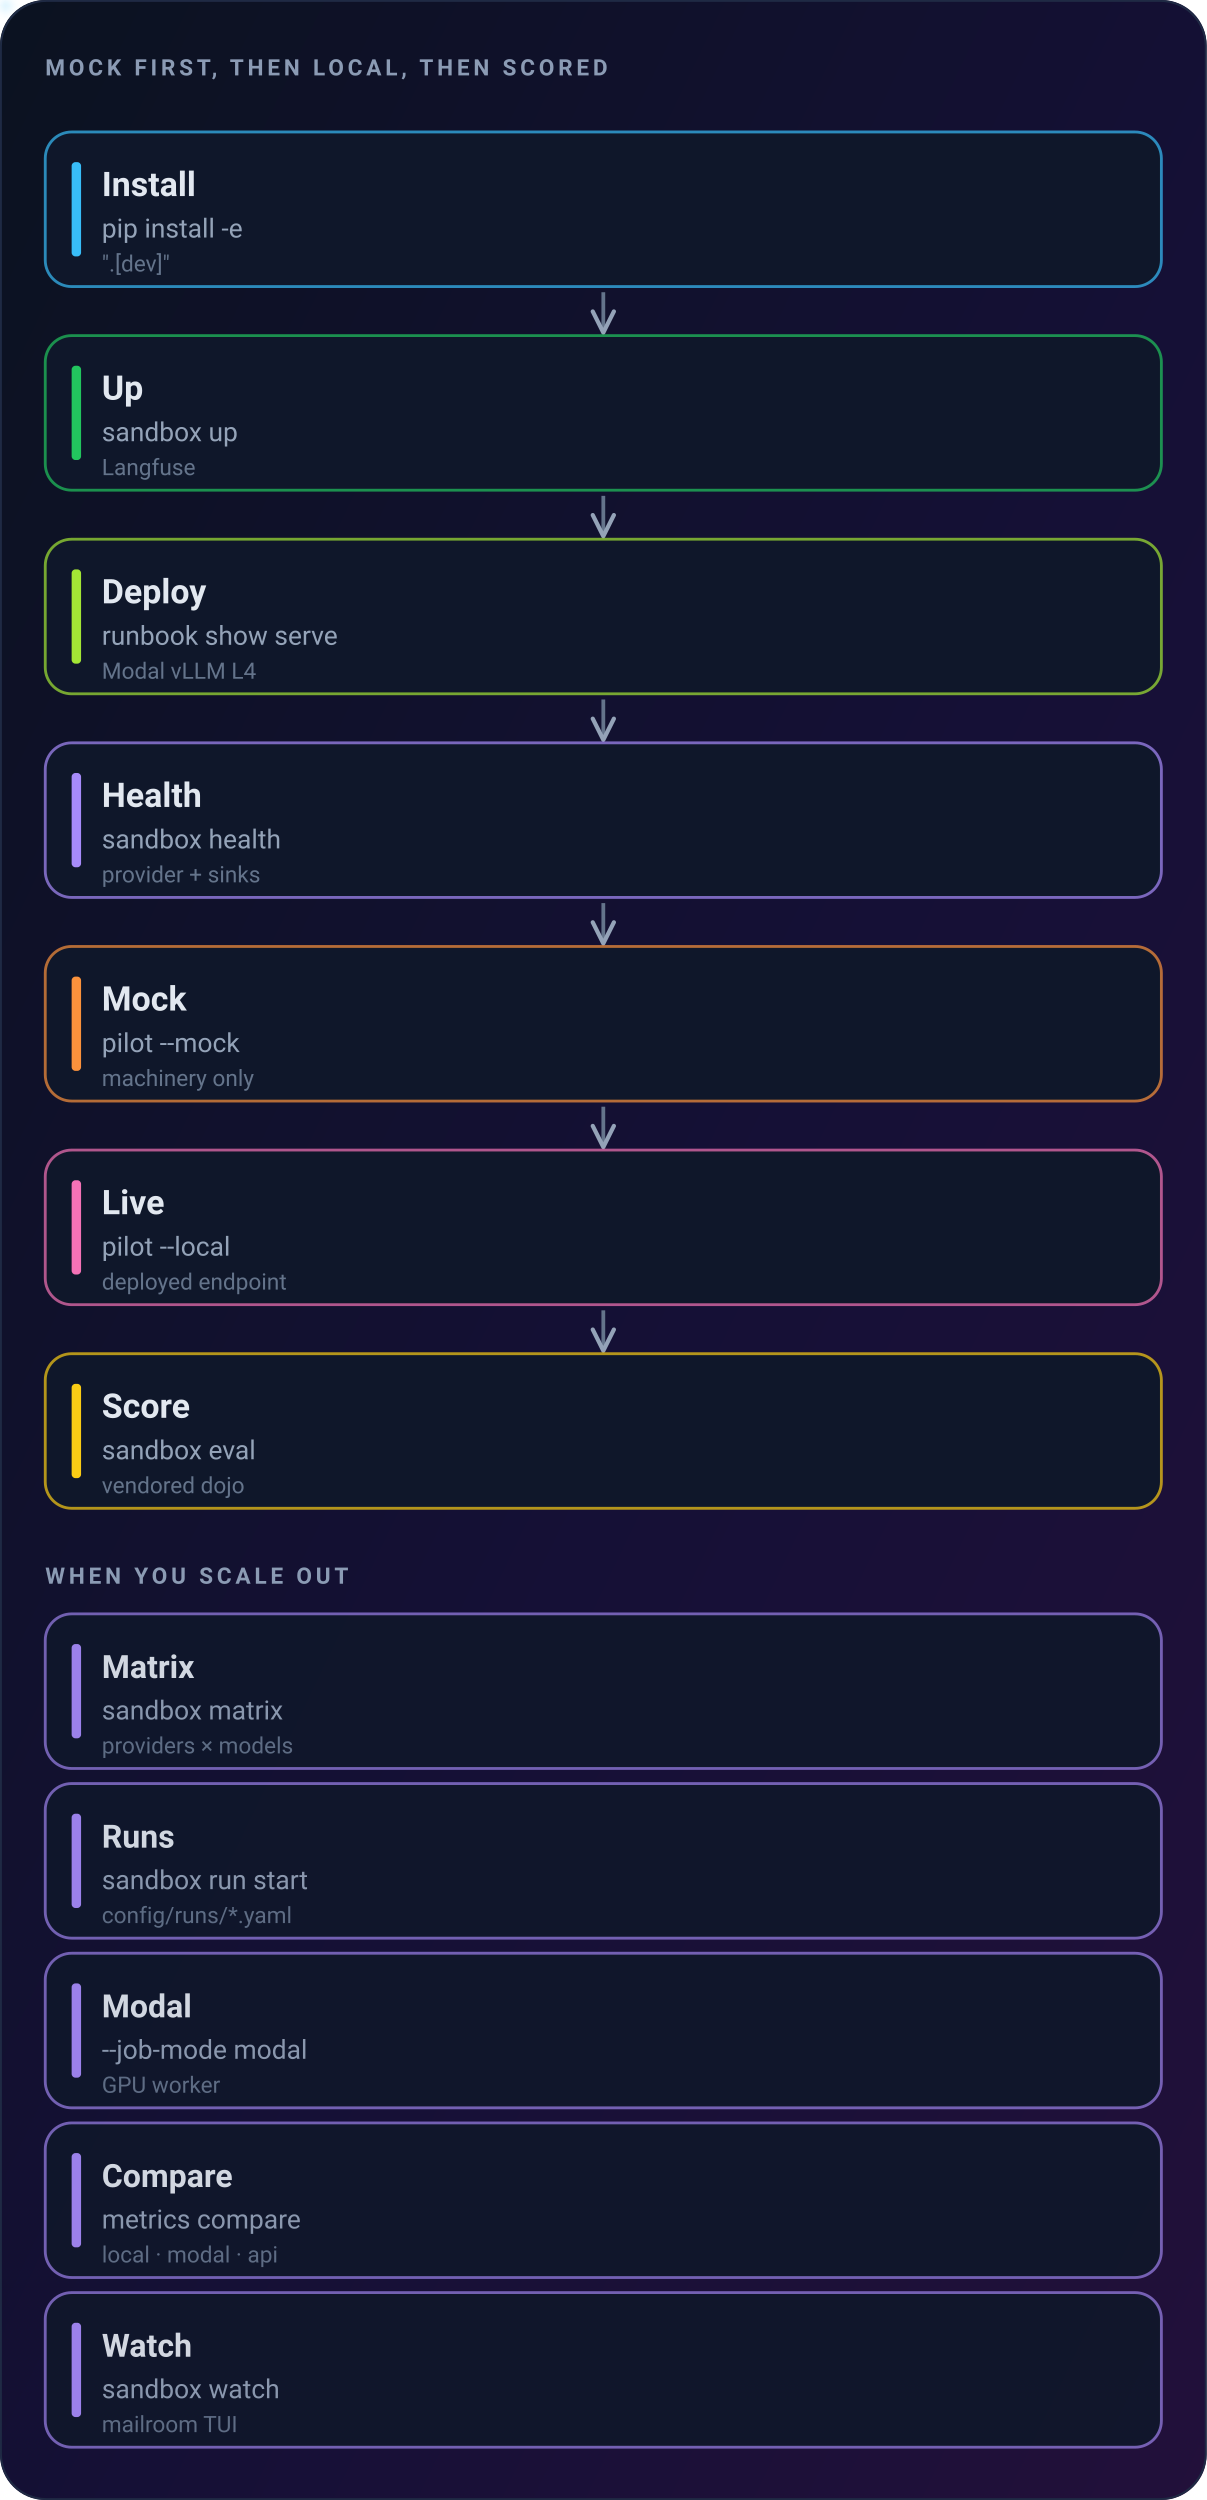
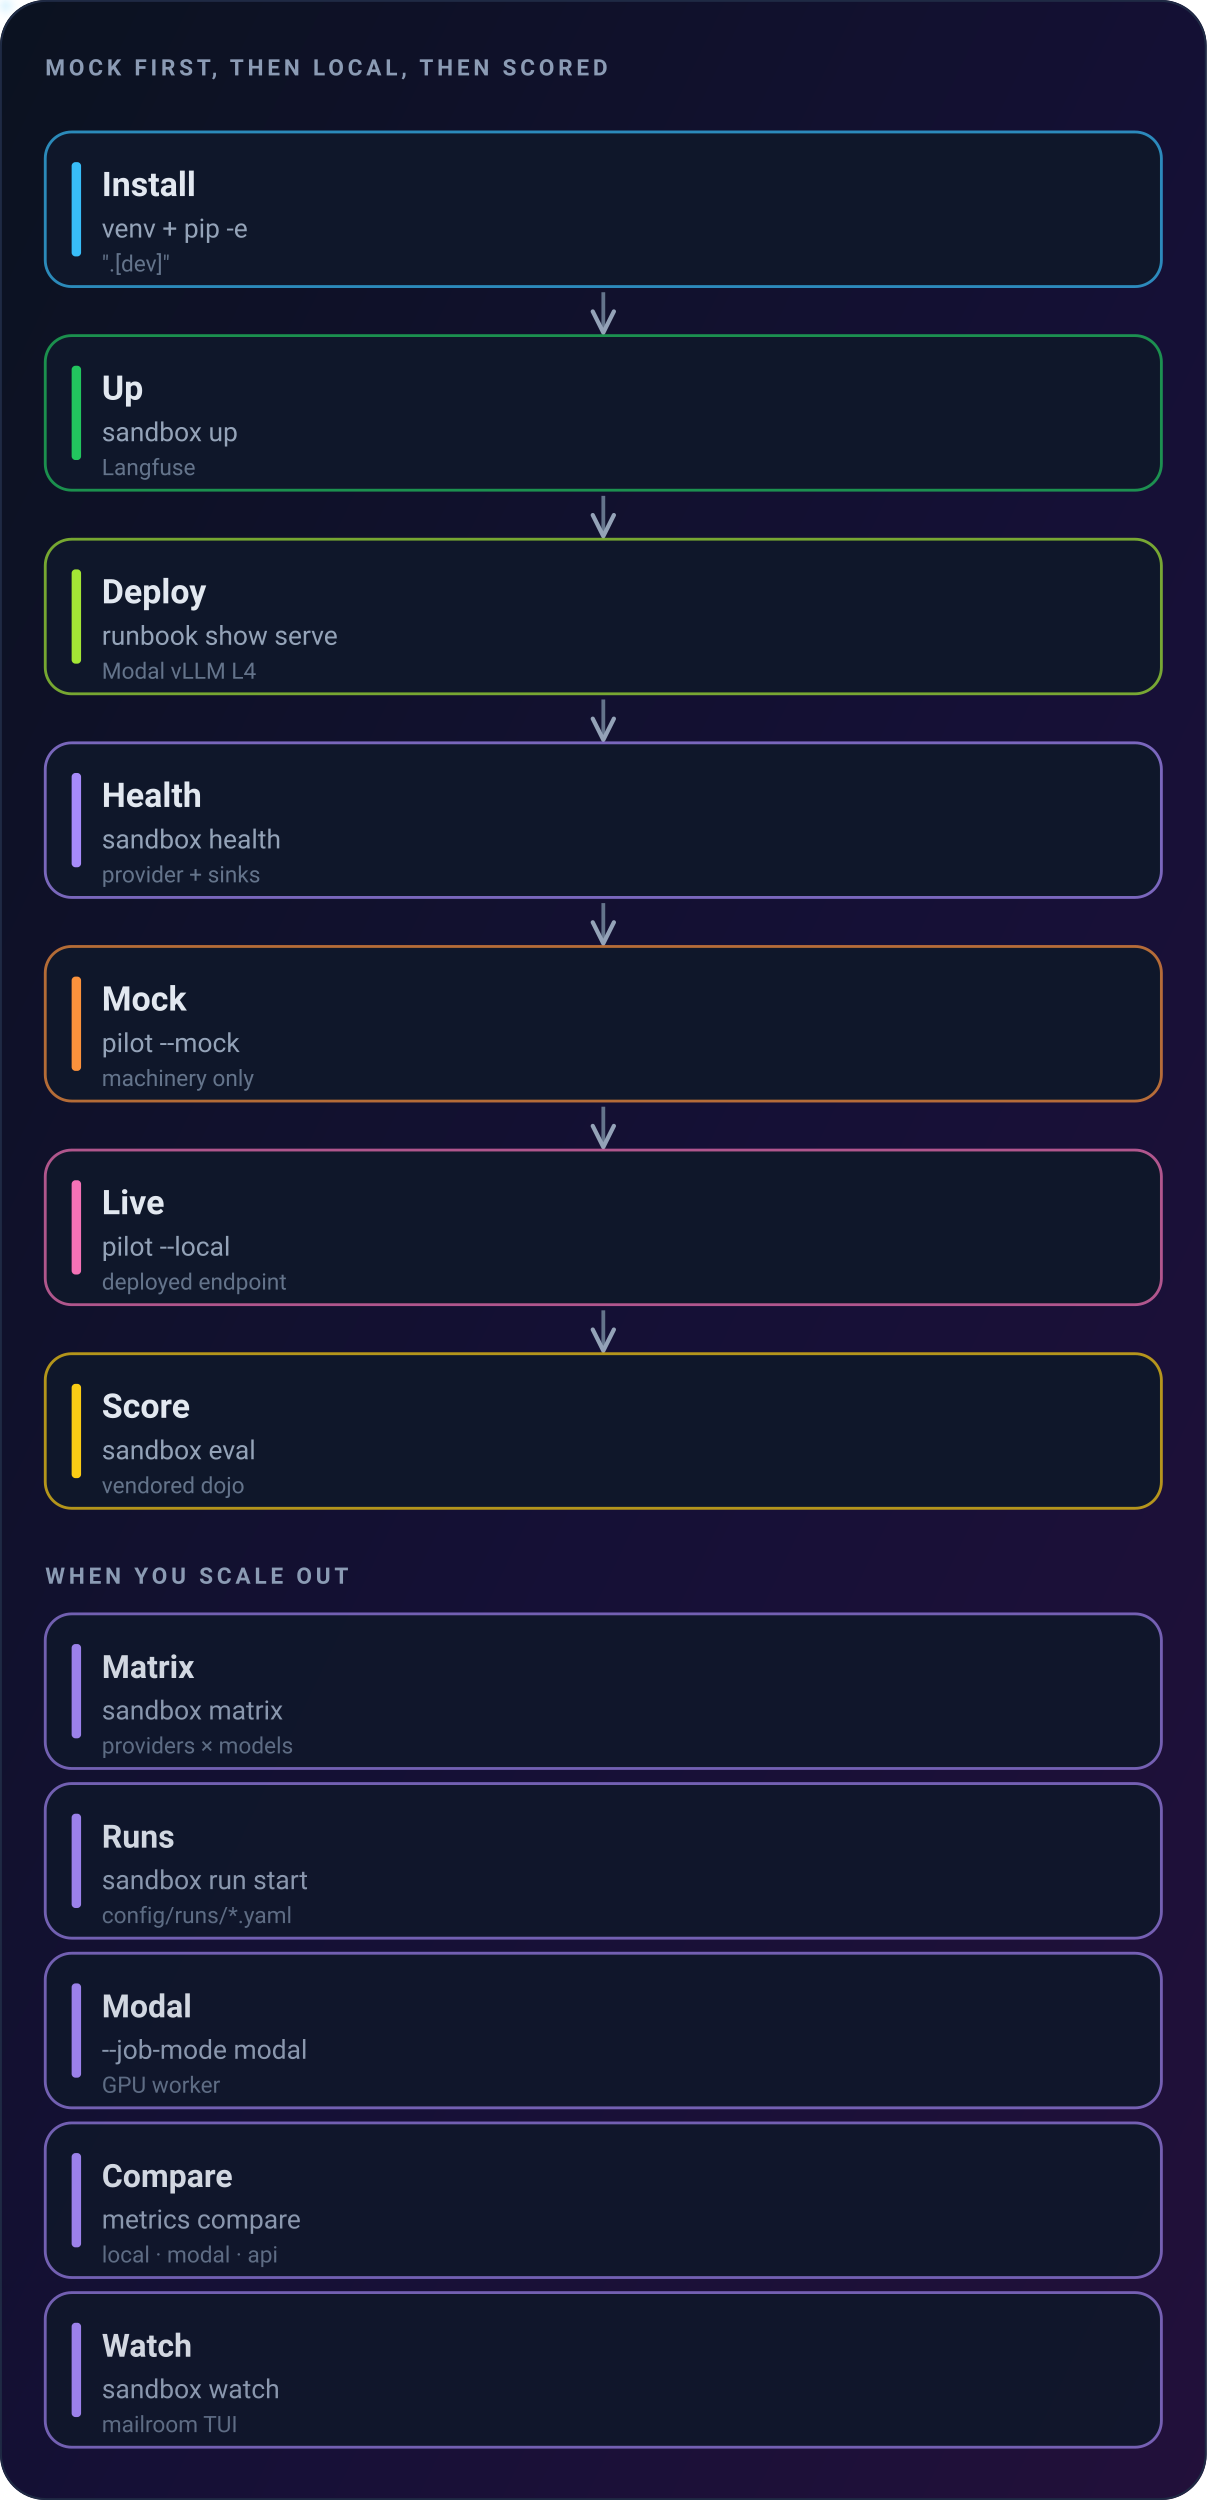
<svg xmlns="http://www.w3.org/2000/svg" viewBox="0 0 640 1326" width="640" height="1326" role="img" aria-labelledby="t d" font-family="ui-sans-serif,-apple-system,'Segoe UI',Roboto,Helvetica,Arial,sans-serif">
  <defs>
    <linearGradient id="bg" x1="0" y1="0" x2="1" y2="1">
      <stop offset="0" stop-color="#0b1220" />
      <stop offset=".55" stop-color="#151036" />
      <stop offset="1" stop-color="#22103a" />
    </linearGradient>
    <linearGradient id="ttl" x1="0" y1="0" x2="1" y2="0">
      <stop offset="0" stop-color="#7dd3fc" />
      <stop offset=".5" stop-color="#c4b5fd" />
      <stop offset="1" stop-color="#f9a8d4" />
    </linearGradient>
    <radialGradient id="glow" cx=".5" cy=".5" r=".5">
      <stop offset="0" stop-color="#a78bfa" stop-opacity=".9" />
      <stop offset="1" stop-color="#a78bfa" stop-opacity="0" />
    </radialGradient>
    <filter id="soft" x="-50%" y="-50%" width="200%" height="200%">
      <feGaussianBlur stdDeviation="3" />
    </filter>
    <marker id="arr" viewBox="0 0 10 10" refX="8" refY="5" markerWidth="7" markerHeight="7" orient="auto-start-reverse">
      <path d="M1 1 L9 5 L1 9" fill="none" stroke="#94a3b8" stroke-width="1.6" stroke-linecap="round" stroke-linejoin="round" />
    </marker>
  </defs>
  <style>@media (prefers-reduced-motion: reduce){.motion{display:none}}</style>
  <rect width="640" height="1326" rx="24" fill="url(#bg)" />
  <rect x=".5" y=".5" width="639" height="1325" rx="24" fill="none" stroke="#1f2a44" />
  <text x="24" y="40" font-size="12" fill="#8b9bb4" font-weight="700" letter-spacing="2">MOCK FIRST, THEN LOCAL, THEN SCORED</text>
  <path id="chain" d="M320 111.0 V759.0" fill="none" />
+   <circle class="motion" r="5" fill="#7dd3fc" filter="url(#soft)">
+     <animateMotion dur="6.3s" begin="0s" repeatCount="indefinite">
+       <mpath href="#chain" />
+     </animateMotion>
+   </circle>
  <rect x="24" y="70" width="592" height="82" rx="14" fill="#0f172a" stroke="#38bdf8" stroke-opacity=".7" stroke-width="1.5" />
  <rect x="38" y="86" width="5" height="50" rx="2" fill="#38bdf8" />
  <text x="54" y="104" font-size="18" fill="#e2e8f0" font-weight="700">Install</text>
-   <text x="54" y="126" font-size="14" fill="#94a3b8">pip install -e</text>
+   <text x="54" y="126" font-size="14" fill="#94a3b8">venv + pip -e</text>
  <text x="54" y="144" font-size="12" fill="#64748b">".[dev]"</text>
  <path d="M320 155 L320 175" fill="none" stroke="#64748b" stroke-width="2" marker-end="url(#arr)" />
  <rect x="24" y="178" width="592" height="82" rx="14" fill="#0f172a" stroke="#22c55e" stroke-opacity=".7" stroke-width="1.5" />
  <rect x="38" y="194" width="5" height="50" rx="2" fill="#22c55e" />
  <text x="54" y="212" font-size="18" fill="#e2e8f0" font-weight="700">Up</text>
  <text x="54" y="234" font-size="14" fill="#94a3b8">sandbox up</text>
  <text x="54" y="252" font-size="12" fill="#64748b">Langfuse</text>
  <path d="M320 263 L320 283" fill="none" stroke="#64748b" stroke-width="2" marker-end="url(#arr)" />
  <rect x="24" y="286" width="592" height="82" rx="14" fill="#0f172a" stroke="#a3e635" stroke-opacity=".7" stroke-width="1.5" />
  <rect x="38" y="302" width="5" height="50" rx="2" fill="#a3e635" />
  <text x="54" y="320" font-size="18" fill="#e2e8f0" font-weight="700">Deploy</text>
  <text x="54" y="342" font-size="14" fill="#94a3b8">runbook show serve</text>
  <text x="54" y="360" font-size="12" fill="#64748b">Modal vLLM L4</text>
  <path d="M320 371 L320 391" fill="none" stroke="#64748b" stroke-width="2" marker-end="url(#arr)" />
  <rect x="24" y="394" width="592" height="82" rx="14" fill="#0f172a" stroke="#a78bfa" stroke-opacity=".7" stroke-width="1.5" />
  <rect x="38" y="410" width="5" height="50" rx="2" fill="#a78bfa" />
  <text x="54" y="428" font-size="18" fill="#e2e8f0" font-weight="700">Health</text>
  <text x="54" y="450" font-size="14" fill="#94a3b8">sandbox health</text>
  <text x="54" y="468" font-size="12" fill="#64748b">provider + sinks</text>
  <path d="M320 479 L320 499" fill="none" stroke="#64748b" stroke-width="2" marker-end="url(#arr)" />
  <rect x="24" y="502" width="592" height="82" rx="14" fill="#0f172a" stroke="#fb923c" stroke-opacity=".7" stroke-width="1.5" />
  <rect x="38" y="518" width="5" height="50" rx="2" fill="#fb923c" />
  <text x="54" y="536" font-size="18" fill="#e2e8f0" font-weight="700">Mock</text>
  <text x="54" y="558" font-size="14" fill="#94a3b8">pilot --mock</text>
  <text x="54" y="576" font-size="12" fill="#64748b">machinery only</text>
  <path d="M320 587 L320 607" fill="none" stroke="#64748b" stroke-width="2" marker-end="url(#arr)" />
  <rect x="24" y="610" width="592" height="82" rx="14" fill="#0f172a" stroke="#f472b6" stroke-opacity=".7" stroke-width="1.5" />
  <rect x="38" y="626" width="5" height="50" rx="2" fill="#f472b6" />
  <text x="54" y="644" font-size="18" fill="#e2e8f0" font-weight="700">Live</text>
  <text x="54" y="666" font-size="14" fill="#94a3b8">pilot --local</text>
  <text x="54" y="684" font-size="12" fill="#64748b">deployed endpoint</text>
  <path d="M320 695 L320 715" fill="none" stroke="#64748b" stroke-width="2" marker-end="url(#arr)" />
  <rect x="24" y="718" width="592" height="82" rx="14" fill="#0f172a" stroke="#facc15" stroke-opacity=".7" stroke-width="1.5" />
  <rect x="38" y="734" width="5" height="50" rx="2" fill="#facc15" />
  <text x="54" y="752" font-size="18" fill="#e2e8f0" font-weight="700">Score</text>
  <text x="54" y="774" font-size="14" fill="#94a3b8">sandbox eval</text>
  <text x="54" y="792" font-size="12" fill="#64748b">vendored dojo</text>
-   <circle class="motion" r="5" fill="#7dd3fc" filter="url(#soft)">
-     <animateMotion dur="6.3s" begin="0s" repeatCount="indefinite">
-       <mpath href="#chain" />
-     </animateMotion>
-   </circle>
  <text x="24" y="840" font-size="12" fill="#8b9bb4" font-weight="700" letter-spacing="2">WHEN YOU SCALE OUT</text>
  <g opacity=".92">
    <rect x="24" y="856" width="592" height="82" rx="14" fill="#0f172a" stroke="#a78bfa" stroke-opacity=".7" stroke-width="1.5" />
    <rect x="38" y="872" width="5" height="50" rx="2" fill="#a78bfa" />
    <text x="54" y="890" font-size="17" fill="#e2e8f0" font-weight="700">Matrix</text>
    <text x="54" y="912" font-size="14" fill="#94a3b8">sandbox matrix</text>
    <text x="54" y="930" font-size="12" fill="#64748b">providers × models</text>
  </g>
  <g opacity=".92">
    <rect x="24" y="946" width="592" height="82" rx="14" fill="#0f172a" stroke="#a78bfa" stroke-opacity=".7" stroke-width="1.5" />
    <rect x="38" y="962" width="5" height="50" rx="2" fill="#a78bfa" />
    <text x="54" y="980" font-size="17" fill="#e2e8f0" font-weight="700">Runs</text>
    <text x="54" y="1002" font-size="14" fill="#94a3b8">sandbox run start</text>
    <text x="54" y="1020" font-size="12" fill="#64748b">config/runs/*.yaml</text>
  </g>
  <g opacity=".92">
    <rect x="24" y="1036" width="592" height="82" rx="14" fill="#0f172a" stroke="#a78bfa" stroke-opacity=".7" stroke-width="1.5" />
    <rect x="38" y="1052" width="5" height="50" rx="2" fill="#a78bfa" />
    <text x="54" y="1070" font-size="17" fill="#e2e8f0" font-weight="700">Modal</text>
    <text x="54" y="1092" font-size="14" fill="#94a3b8">--job-mode modal</text>
    <text x="54" y="1110" font-size="12" fill="#64748b">GPU worker</text>
  </g>
  <g opacity=".92">
    <rect x="24" y="1126" width="592" height="82" rx="14" fill="#0f172a" stroke="#a78bfa" stroke-opacity=".7" stroke-width="1.5" />
    <rect x="38" y="1142" width="5" height="50" rx="2" fill="#a78bfa" />
    <text x="54" y="1160" font-size="17" fill="#e2e8f0" font-weight="700">Compare</text>
    <text x="54" y="1182" font-size="14" fill="#94a3b8">metrics compare</text>
    <text x="54" y="1200" font-size="12" fill="#64748b">local · modal · api</text>
  </g>
  <g opacity=".92">
    <rect x="24" y="1216" width="592" height="82" rx="14" fill="#0f172a" stroke="#a78bfa" stroke-opacity=".7" stroke-width="1.5" />
    <rect x="38" y="1232" width="5" height="50" rx="2" fill="#a78bfa" />
    <text x="54" y="1250" font-size="17" fill="#e2e8f0" font-weight="700">Watch</text>
    <text x="54" y="1272" font-size="14" fill="#94a3b8">sandbox watch</text>
    <text x="54" y="1290" font-size="12" fill="#64748b">mailroom TUI</text>
  </g>
</svg>
